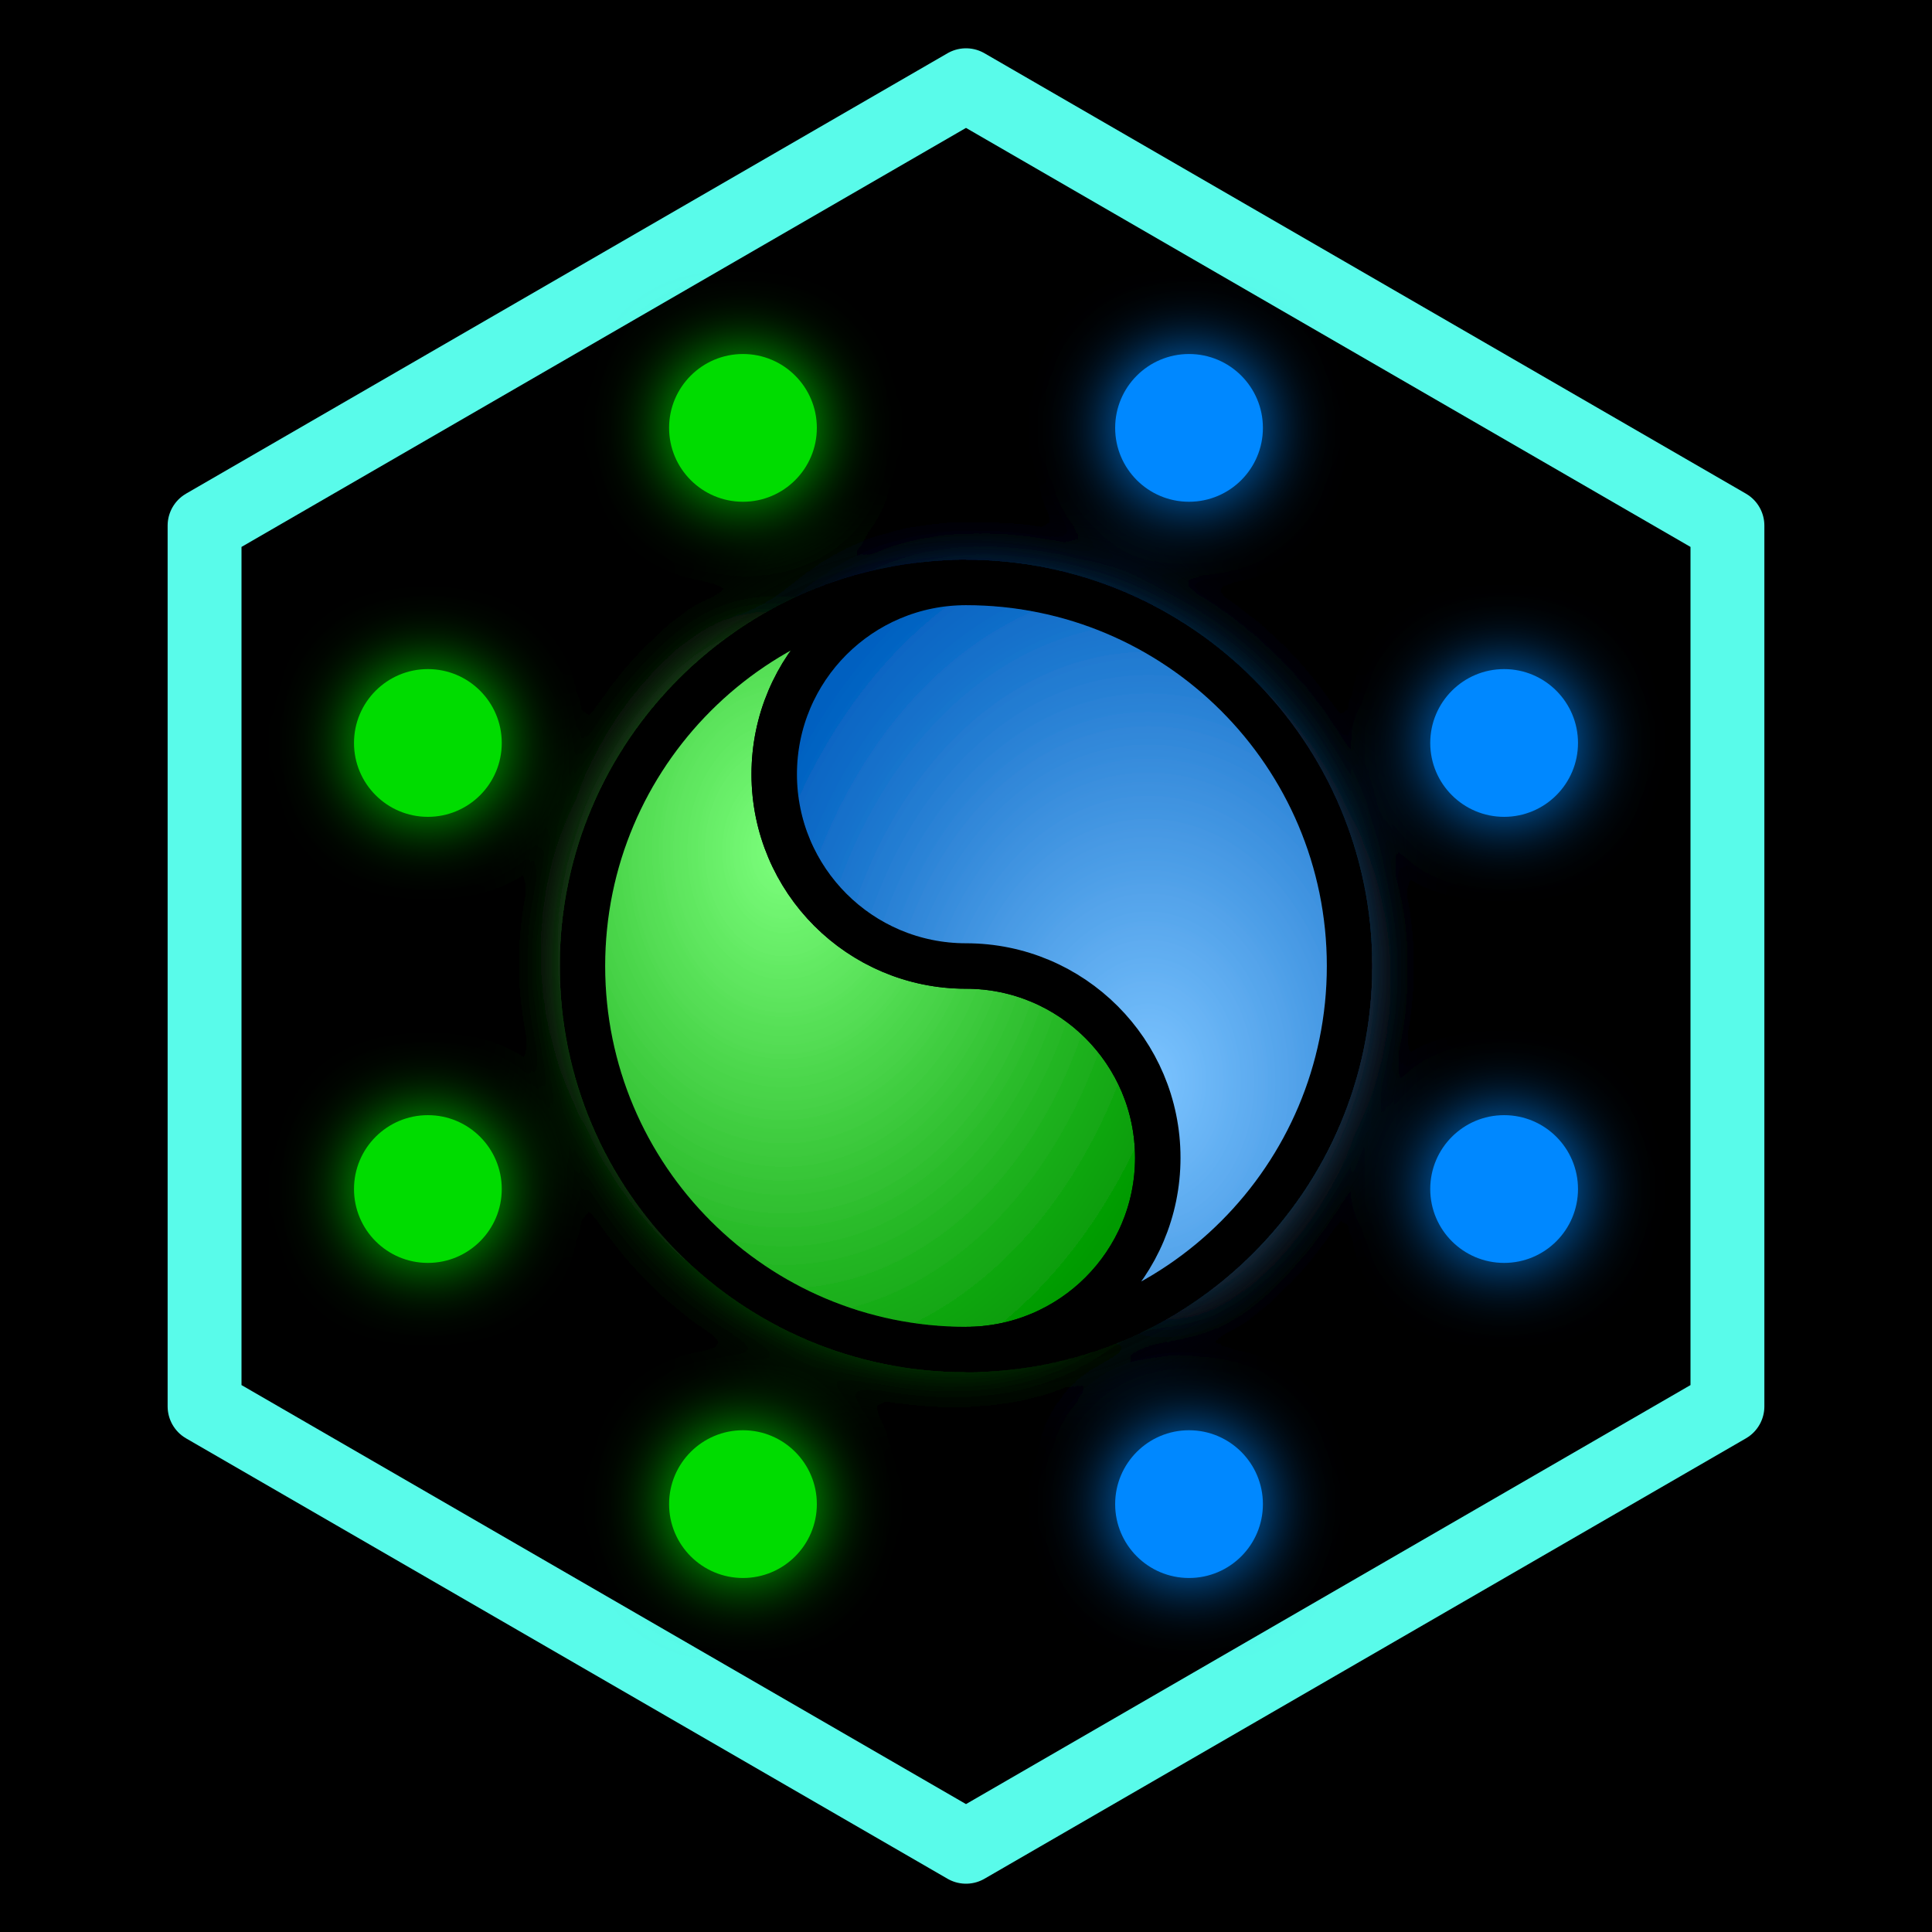
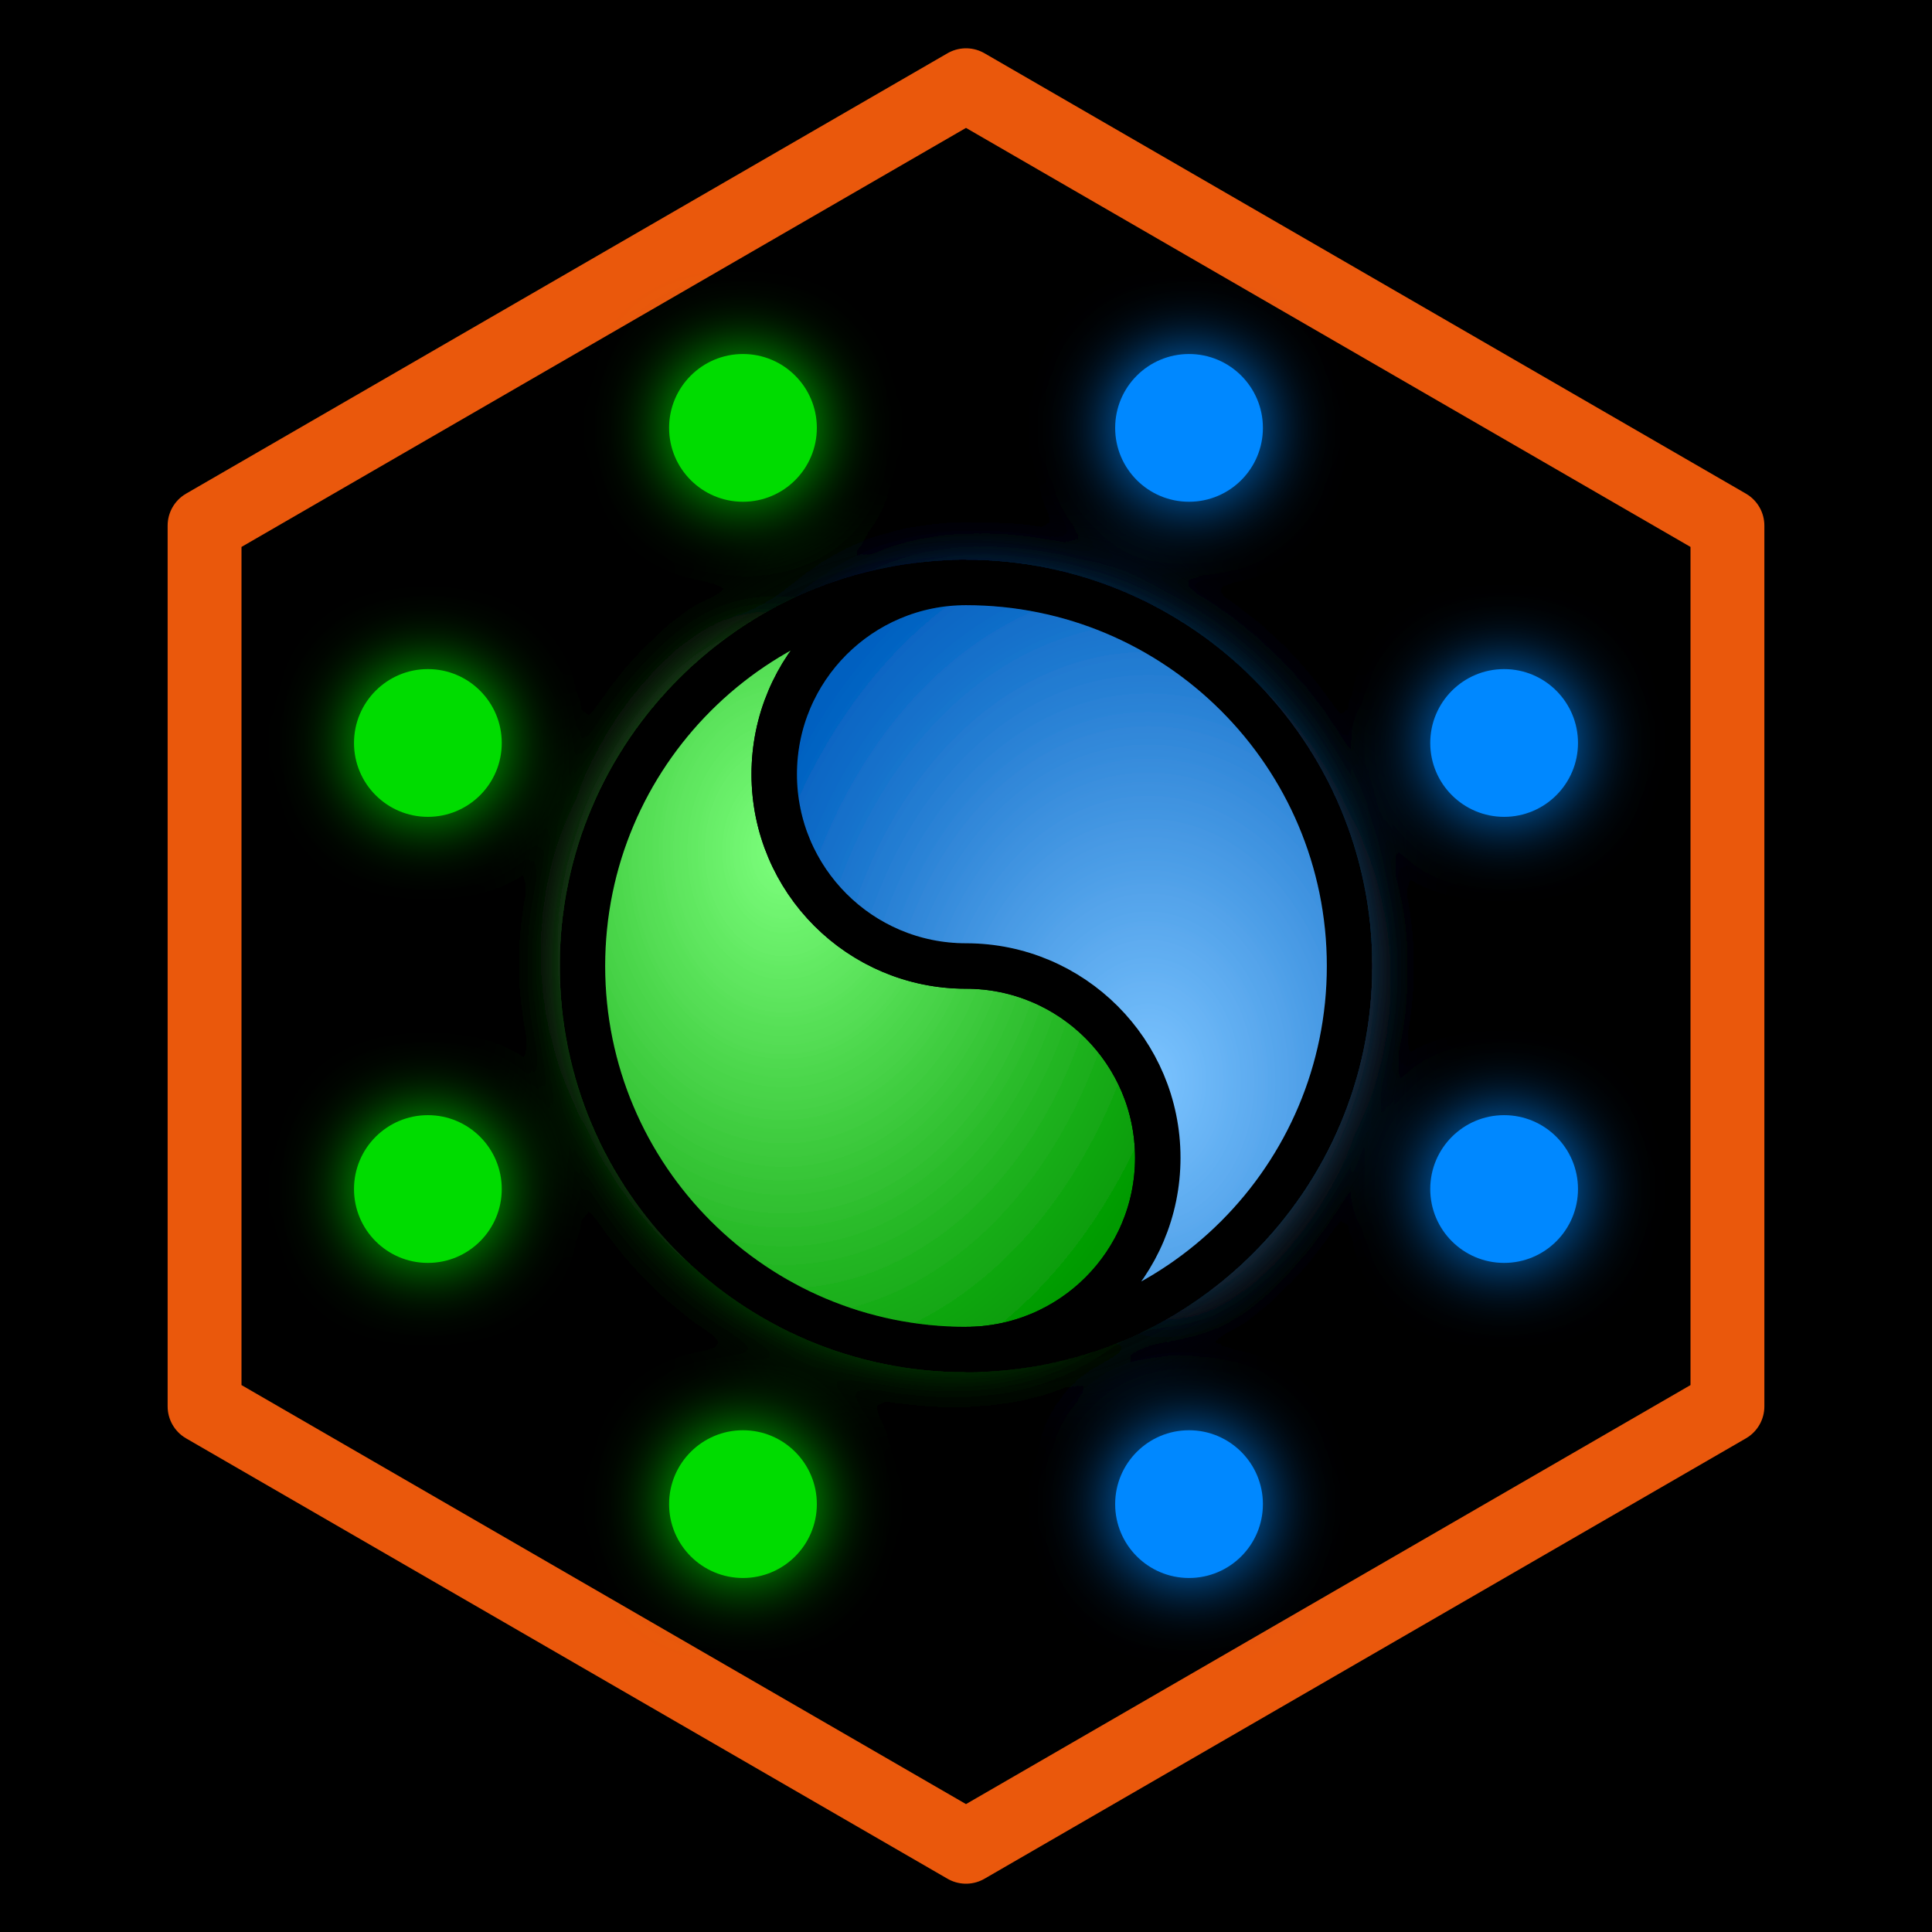
<svg xmlns="http://www.w3.org/2000/svg" viewBox="20 20 68 68">
  <defs>
    <filter id="glow" x="-50%" y="-50%" width="200%" height="200%">
      <feGaussianBlur stdDeviation="1.3" result="b" />
      <feMerge>
        <feMergeNode in="b" />
        <feMergeNode in="SourceGraphic" />
      </feMerge>
    </filter>
    <radialGradient id="g" cx="0.35" cy="0.35" r="0.75">
      <stop offset="0" stop-color="#7DFF7D" />
      <stop offset="1" stop-color="#029A02" />
    </radialGradient>
    <radialGradient id="b" cx="0.65" cy="0.65" r="0.75">
      <stop offset="0" stop-color="#7CC4FF" />
      <stop offset="1" stop-color="#0060C0" />
    </radialGradient>
  </defs>
  <rect x="0" y="0" width="108" height="108" fill="#000" />
-   <polygon points="54,23 80.8,38.5 80.8,69.5 54,85 27.2,69.5 27.2,38.5" fill="none" stroke="#59FBEA" stroke-width="2.6" stroke-linejoin="round" />
+   <polygon points="54,23 80.8,38.5 80.8,69.5 54,85 27.2,69.5 27.2,38.5" fill="none" stroke="#EA580C" stroke-width="2.6" stroke-linejoin="round" />
  <g filter="url(#glow)">
    <path d="M54,40.5 A13.5,13.5 0 0 0 54,67.5 A6.75,6.75 0 0 0 54,54 A6.75,6.75 0 0 1 54,40.5 Z" fill="url(#g)" stroke="#000" stroke-width="1.6" />
    <path d="M54,40.5 A13.5,13.5 0 0 1 54,67.5 A6.75,6.75 0 0 0 54,54 A6.75,6.75 0 0 1 54,40.5 Z" fill="url(#b)" stroke="#000" stroke-width="1.6" />
    <circle cx="72.94" cy="61.85" r="2.6" fill="#0088FF" />
    <circle cx="61.85" cy="72.94" r="2.6" fill="#0088FF" />
    <circle cx="46.15" cy="72.94" r="2.6" fill="#03DC03" />
    <circle cx="35.06" cy="61.85" r="2.6" fill="#03DC03" />
    <circle cx="35.06" cy="46.15" r="2.6" fill="#03DC03" />
    <circle cx="46.15" cy="35.06" r="2.6" fill="#03DC03" />
    <circle cx="61.85" cy="35.06" r="2.6" fill="#0088FF" />
    <circle cx="72.94" cy="46.15" r="2.6" fill="#0088FF" />
  </g>
</svg>
